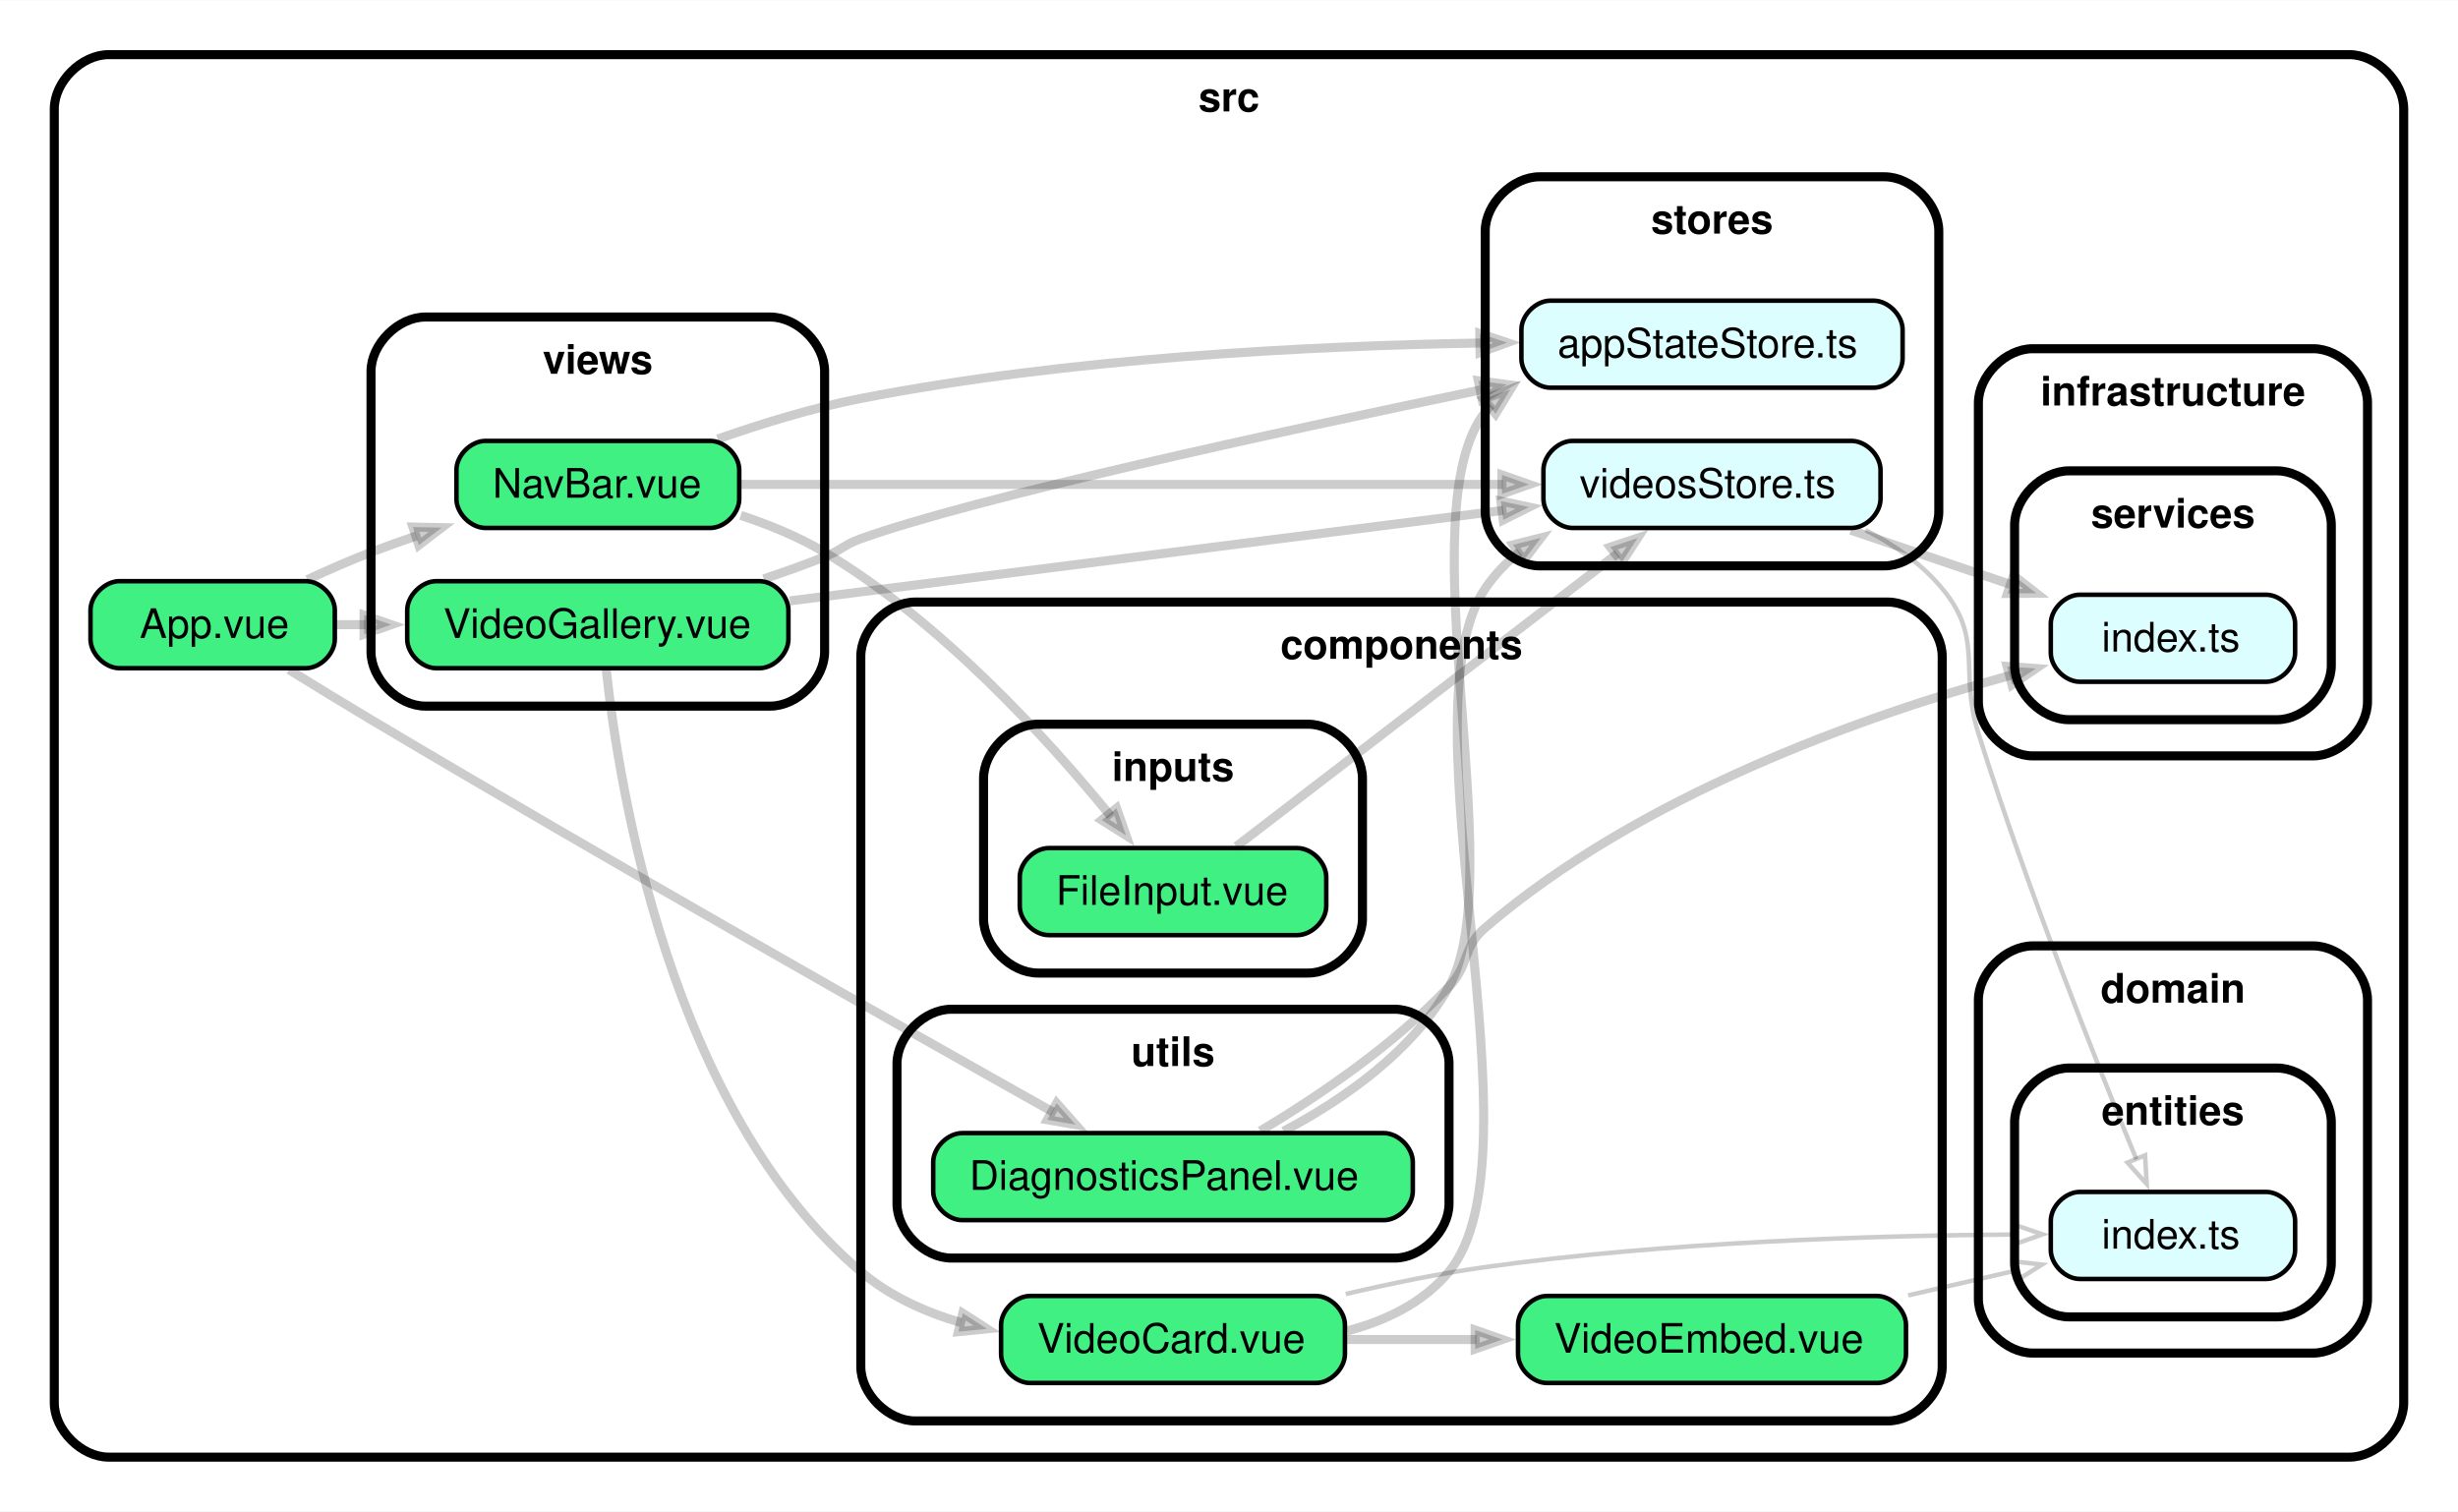
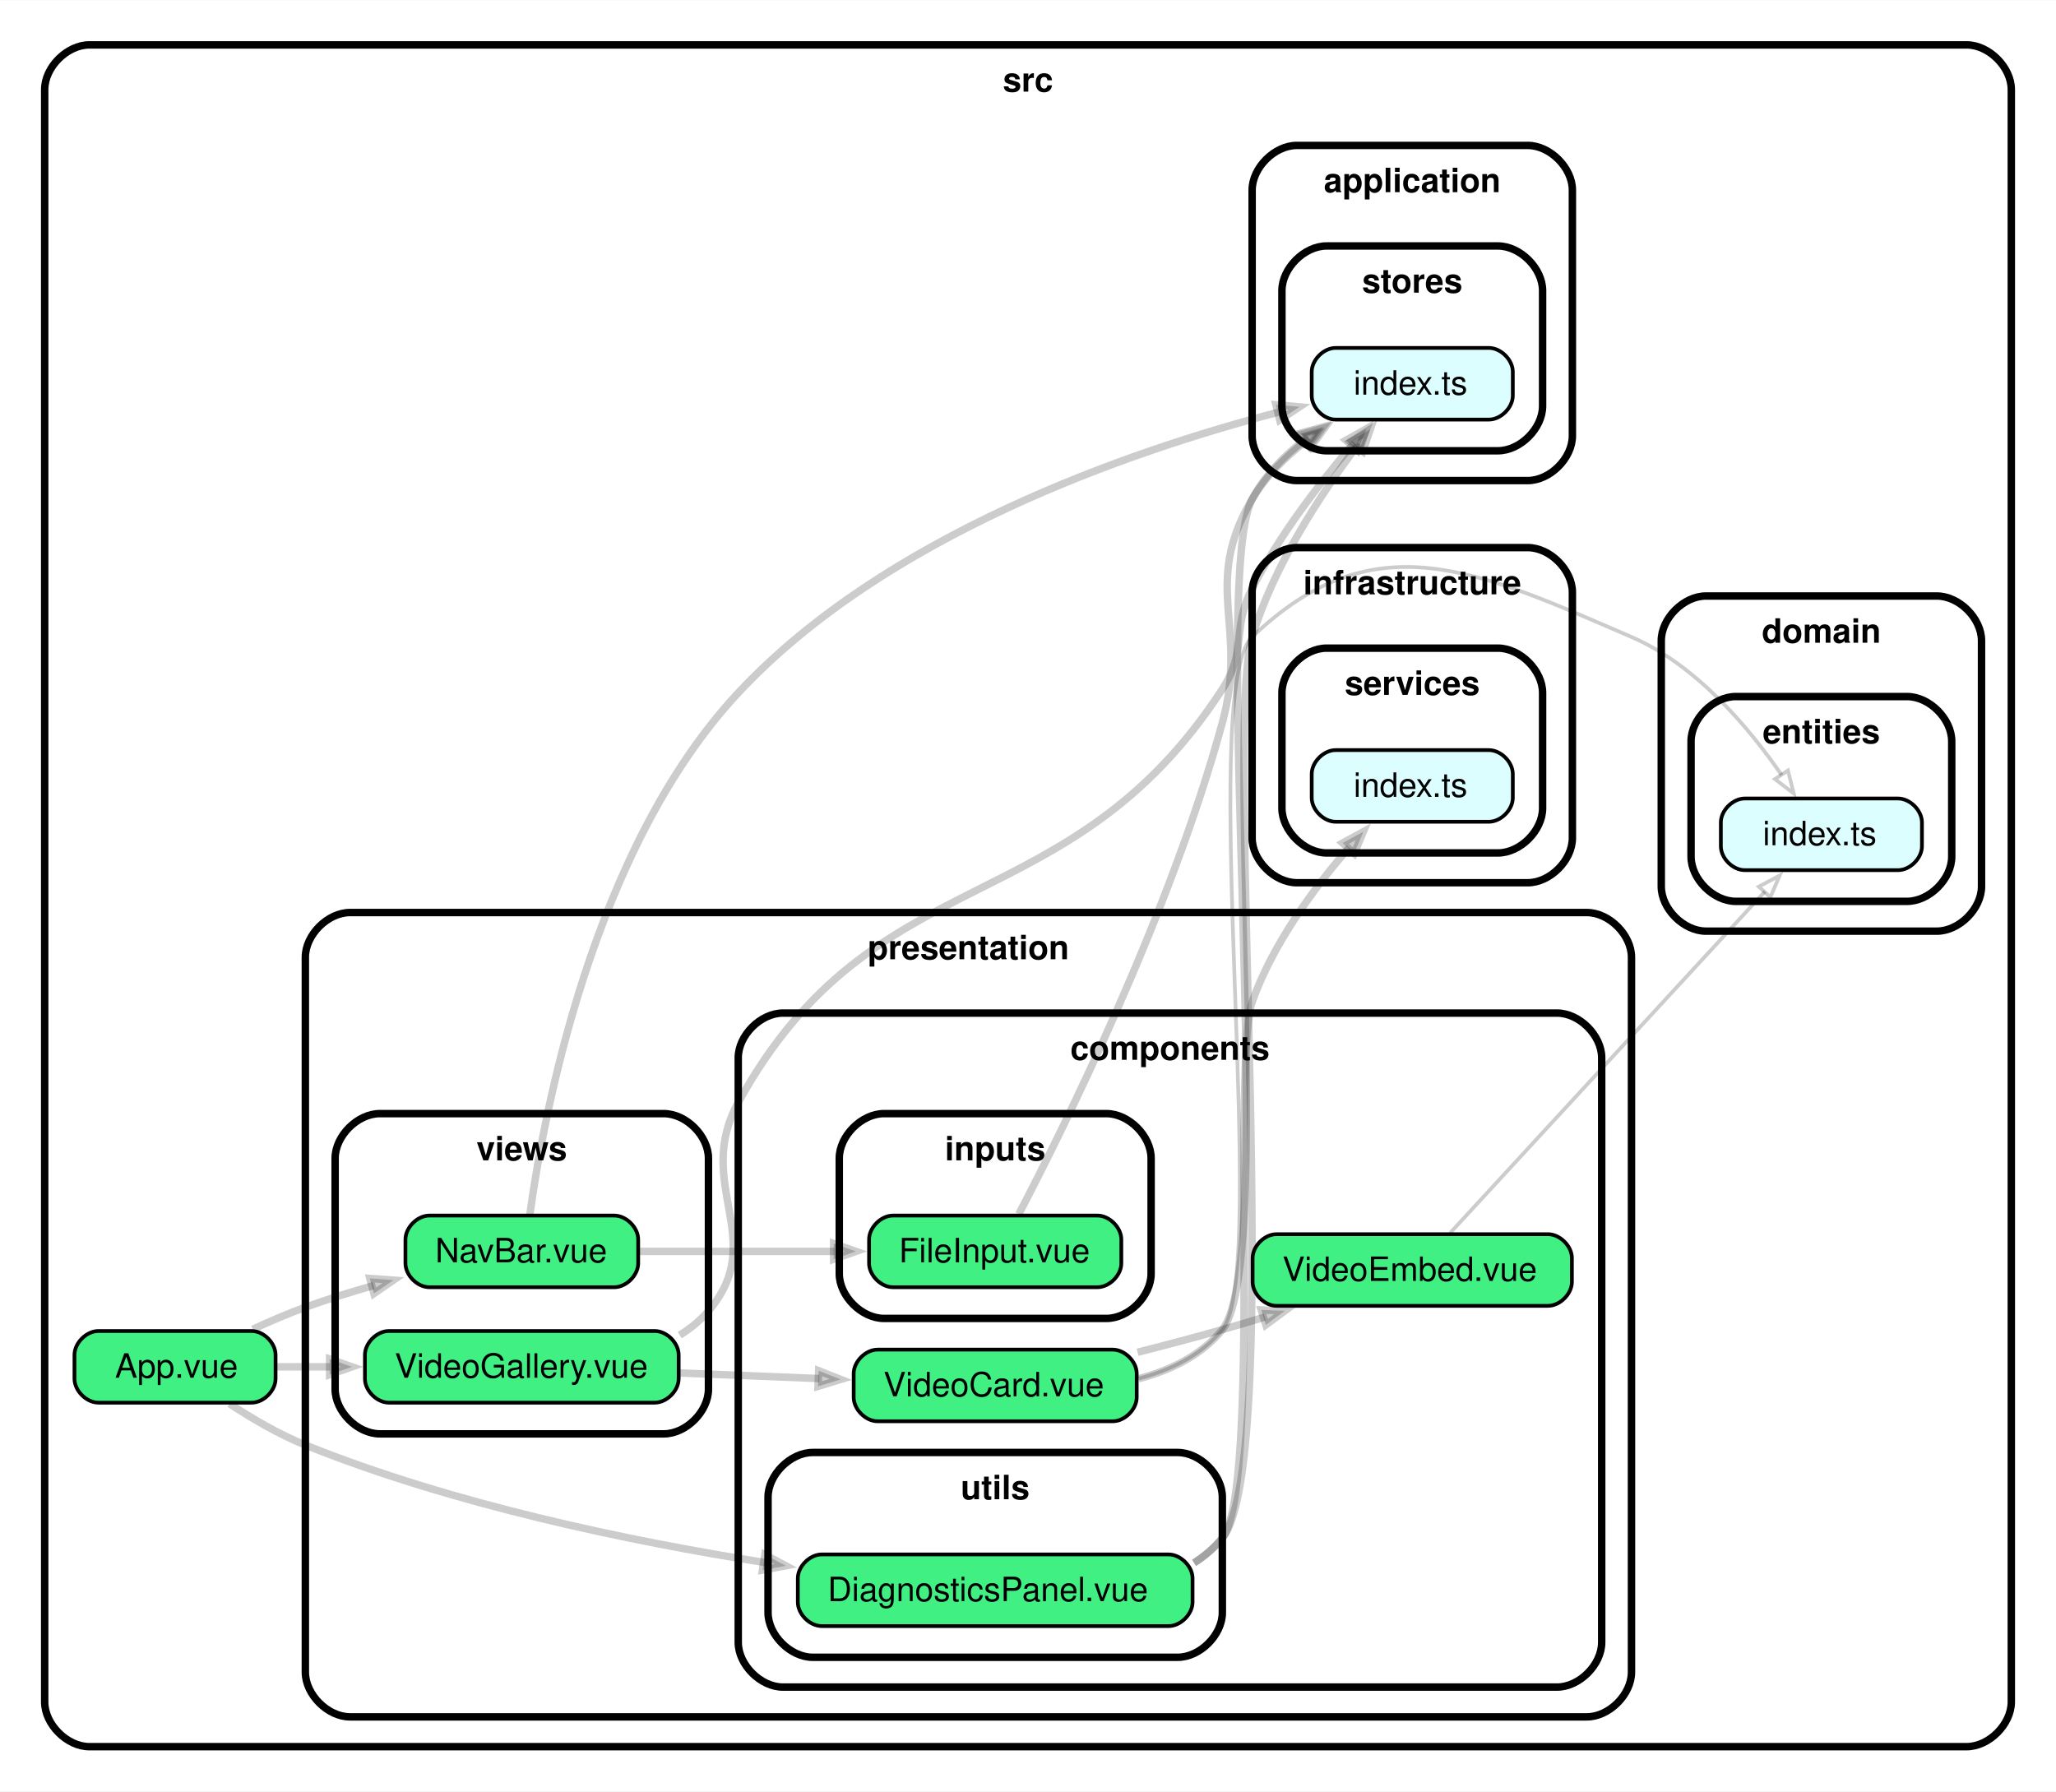
- <svg xmlns="http://www.w3.org/2000/svg" xmlns:xlink="http://www.w3.org/1999/xlink" width="543pt" height="334pt" viewBox="0.00 0.00 543.25 334.00">
-   <g id="graph0" class="graph" transform="scale(1 1) rotate(0) translate(4 330)">
-     <polygon fill="white" stroke="none" points="-4,4 -4,-330 539.25,-330 539.25,4 -4,4" />
+ <svg xmlns="http://www.w3.org/2000/svg" xmlns:xlink="http://www.w3.org/1999/xlink" width="552pt" height="481pt" viewBox="0.00 0.00 552.12 481.00">
+   <g id="graph0" class="graph" transform="scale(1 1) rotate(0) translate(4 477)">
+     <polygon fill="white" stroke="none" points="-4,4 -4,-477 548.12,-477 548.12,4 -4,4" />
    <g id="clust1" class="cluster">
-       <path fill="#ffffff" stroke="black" stroke-width="2" d="M20,-8C20,-8 515.25,-8 515.25,-8 521.25,-8 527.25,-14 527.25,-20 527.25,-20 527.25,-306 527.25,-306 527.25,-312 521.25,-318 515.25,-318 515.25,-318 20,-318 20,-318 14,-318 8,-312 8,-306 8,-306 8,-20 8,-20 8,-14 14,-8 20,-8" />
-       <text text-anchor="middle" x="267.62" y="-305.45" font-family="Helvetica,sans-Serif" font-weight="bold" font-size="9.00">src</text>
+       <path fill="#ffffff" stroke="black" stroke-width="2" d="M20,-8C20,-8 524.12,-8 524.12,-8 530.12,-8 536.12,-14 536.12,-20 536.12,-20 536.12,-453 536.12,-453 536.12,-459 530.12,-465 524.12,-465 524.12,-465 20,-465 20,-465 14,-465 8,-459 8,-453 8,-453 8,-20 8,-20 8,-14 14,-8 20,-8" />
+       <text text-anchor="middle" x="272.06" y="-452.45" font-family="Helvetica,sans-Serif" font-weight="bold" font-size="9.00">src</text>
+     </g>
+     <g id="clust6" class="cluster">
+       <path fill="#ffffff" stroke="black" stroke-width="2" d="M344.25,-240C344.25,-240 406.25,-240 406.25,-240 412.25,-240 418.25,-246 418.25,-252 418.25,-252 418.25,-318 418.25,-318 418.25,-324 412.25,-330 406.25,-330 406.25,-330 344.25,-330 344.25,-330 338.25,-330 332.25,-324 332.25,-318 332.25,-318 332.25,-252 332.25,-252 332.25,-246 338.25,-240 344.25,-240" />
+       <text text-anchor="middle" x="375.25" y="-317.45" font-family="Helvetica,sans-Serif" font-weight="bold" font-size="9.00">infrastructure</text>
+     </g>
+     <g id="clust7" class="cluster">
+       <path fill="#ffffff" stroke="black" stroke-width="2" d="M352.25,-248C352.25,-248 398.25,-248 398.25,-248 404.25,-248 410.25,-254 410.25,-260 410.25,-260 410.25,-291 410.25,-291 410.25,-297 404.25,-303 398.25,-303 398.25,-303 352.25,-303 352.25,-303 346.25,-303 340.25,-297 340.25,-291 340.25,-291 340.25,-260 340.25,-260 340.25,-254 346.25,-248 352.25,-248" />
+       <text text-anchor="middle" x="375.25" y="-290.45" font-family="Helvetica,sans-Serif" font-weight="bold" font-size="9.00">services</text>
    </g>
    <g id="clust2" class="cluster">
-       <path fill="#ffffff" stroke="black" stroke-width="2" d="M198.25,-16C198.25,-16 413.25,-16 413.25,-16 419.25,-16 425.25,-22 425.25,-28 425.25,-28 425.25,-185 425.25,-185 425.25,-191 419.25,-197 413.25,-197 413.25,-197 198.25,-197 198.25,-197 192.25,-197 186.25,-191 186.25,-185 186.25,-185 186.25,-28 186.25,-28 186.25,-22 192.25,-16 198.25,-16" />
-       <text text-anchor="middle" x="305.75" y="-184.45" font-family="Helvetica,sans-Serif" font-weight="bold" font-size="9.00">components</text>
+       <path fill="#ffffff" stroke="black" stroke-width="2" d="M344.25,-348C344.25,-348 406.25,-348 406.25,-348 412.25,-348 418.25,-354 418.25,-360 418.25,-360 418.25,-426 418.25,-426 418.25,-432 412.25,-438 406.25,-438 406.25,-438 344.25,-438 344.25,-438 338.25,-438 332.25,-432 332.25,-426 332.25,-426 332.25,-360 332.25,-360 332.25,-354 338.25,-348 344.25,-348" />
+       <text text-anchor="middle" x="375.25" y="-425.45" font-family="Helvetica,sans-Serif" font-weight="bold" font-size="9.00">application</text>
+     </g>
+     <g id="clust3" class="cluster">
+       <path fill="#ffffff" stroke="black" stroke-width="2" d="M352.25,-356C352.25,-356 398.25,-356 398.25,-356 404.25,-356 410.25,-362 410.25,-368 410.25,-368 410.25,-399 410.25,-399 410.25,-405 404.25,-411 398.25,-411 398.25,-411 352.25,-411 352.25,-411 346.25,-411 340.25,-405 340.25,-399 340.25,-399 340.25,-368 340.25,-368 340.25,-362 346.25,-356 352.25,-356" />
+       <text text-anchor="middle" x="375.25" y="-398.45" font-family="Helvetica,sans-Serif" font-weight="bold" font-size="9.00">stores</text>
    </g>
    <g id="clust4" class="cluster">
-       <path fill="#ffffff" stroke="black" stroke-width="2" d="M206.25,-52C206.25,-52 304.25,-52 304.25,-52 310.25,-52 316.25,-58 316.25,-64 316.25,-64 316.25,-95 316.25,-95 316.25,-101 310.25,-107 304.25,-107 304.25,-107 206.25,-107 206.25,-107 200.25,-107 194.25,-101 194.25,-95 194.25,-95 194.25,-64 194.25,-64 194.25,-58 200.25,-52 206.25,-52" />
-       <text text-anchor="middle" x="255.25" y="-94.45" font-family="Helvetica,sans-Serif" font-weight="bold" font-size="9.00">utils</text>
-     </g>
-     <g id="clust3" class="cluster">
-       <path fill="#ffffff" stroke="black" stroke-width="2" d="M225.38,-115C225.38,-115 285.12,-115 285.12,-115 291.12,-115 297.12,-121 297.12,-127 297.12,-127 297.12,-158 297.12,-158 297.12,-164 291.12,-170 285.12,-170 285.12,-170 225.38,-170 225.38,-170 219.38,-170 213.38,-164 213.38,-158 213.38,-158 213.38,-127 213.38,-127 213.38,-121 219.38,-115 225.38,-115" />
-       <text text-anchor="middle" x="255.25" y="-157.45" font-family="Helvetica,sans-Serif" font-weight="bold" font-size="9.00">inputs</text>
+       <path fill="#ffffff" stroke="black" stroke-width="2" d="M454.12,-227C454.12,-227 516.12,-227 516.12,-227 522.12,-227 528.12,-233 528.12,-239 528.12,-239 528.12,-305 528.12,-305 528.12,-311 522.12,-317 516.12,-317 516.12,-317 454.12,-317 454.12,-317 448.12,-317 442.12,-311 442.12,-305 442.12,-305 442.12,-239 442.12,-239 442.12,-233 448.12,-227 454.12,-227" />
+       <text text-anchor="middle" x="485.12" y="-304.45" font-family="Helvetica,sans-Serif" font-weight="bold" font-size="9.00">domain</text>
    </g>
    <g id="clust5" class="cluster">
-       <path fill="#ffffff" stroke="black" stroke-width="2" d="M445.25,-31C445.25,-31 507.25,-31 507.25,-31 513.25,-31 519.25,-37 519.25,-43 519.25,-43 519.25,-109 519.25,-109 519.25,-115 513.25,-121 507.25,-121 507.25,-121 445.25,-121 445.25,-121 439.25,-121 433.25,-115 433.25,-109 433.25,-109 433.25,-43 433.25,-43 433.25,-37 439.25,-31 445.25,-31" />
-       <text text-anchor="middle" x="476.25" y="-108.45" font-family="Helvetica,sans-Serif" font-weight="bold" font-size="9.00">domain</text>
+       <path fill="#ffffff" stroke="black" stroke-width="2" d="M462.12,-235C462.12,-235 508.12,-235 508.12,-235 514.12,-235 520.12,-241 520.12,-247 520.12,-247 520.12,-278 520.12,-278 520.12,-284 514.12,-290 508.12,-290 508.12,-290 462.12,-290 462.12,-290 456.12,-290 450.12,-284 450.12,-278 450.12,-278 450.12,-247 450.12,-247 450.12,-241 456.12,-235 462.12,-235" />
+       <text text-anchor="middle" x="485.12" y="-277.45" font-family="Helvetica,sans-Serif" font-weight="bold" font-size="9.00">entities</text>
    </g>
-     <g id="clust6" class="cluster">
-       <path fill="#ffffff" stroke="black" stroke-width="2" d="M453.25,-39C453.25,-39 499.25,-39 499.25,-39 505.25,-39 511.25,-45 511.25,-51 511.25,-51 511.25,-82 511.25,-82 511.25,-88 505.25,-94 499.25,-94 499.25,-94 453.25,-94 453.25,-94 447.25,-94 441.25,-88 441.25,-82 441.25,-82 441.25,-51 441.25,-51 441.25,-45 447.25,-39 453.25,-39" />
-       <text text-anchor="middle" x="476.25" y="-81.45" font-family="Helvetica,sans-Serif" font-weight="bold" font-size="9.00">entities</text>
+     <g id="clust8" class="cluster">
+       <path fill="#ffffff" stroke="black" stroke-width="2" d="M90,-16C90,-16 422.12,-16 422.12,-16 428.12,-16 434.12,-22 434.12,-28 434.12,-28 434.12,-220 434.12,-220 434.12,-226 428.12,-232 422.12,-232 422.12,-232 90,-232 90,-232 84,-232 78,-226 78,-220 78,-220 78,-28 78,-28 78,-22 84,-16 90,-16" />
+       <text text-anchor="middle" x="256.06" y="-219.45" font-family="Helvetica,sans-Serif" font-weight="bold" font-size="9.00">presentation</text>
    </g>
    <g id="clust9" class="cluster">
-       <path fill="#ffffff" stroke="black" stroke-width="2" d="M336.25,-205C336.25,-205 412.5,-205 412.5,-205 418.5,-205 424.5,-211 424.5,-217 424.5,-217 424.5,-279 424.5,-279 424.5,-285 418.5,-291 412.5,-291 412.5,-291 336.25,-291 336.25,-291 330.25,-291 324.25,-285 324.25,-279 324.25,-279 324.25,-217 324.25,-217 324.25,-211 330.25,-205 336.25,-205" />
-       <text text-anchor="middle" x="374.38" y="-278.45" font-family="Helvetica,sans-Serif" font-weight="bold" font-size="9.00">stores</text>
+       <path fill="#ffffff" stroke="black" stroke-width="2" d="M206.25,-24C206.25,-24 414.12,-24 414.12,-24 420.12,-24 426.12,-30 426.12,-36 426.12,-36 426.12,-193 426.12,-193 426.12,-199 420.12,-205 414.12,-205 414.12,-205 206.25,-205 206.25,-205 200.25,-205 194.25,-199 194.25,-193 194.25,-193 194.25,-36 194.25,-36 194.25,-30 200.25,-24 206.25,-24" />
+       <text text-anchor="middle" x="310.19" y="-192.45" font-family="Helvetica,sans-Serif" font-weight="bold" font-size="9.00">components</text>
    </g>
-     <g id="clust7" class="cluster">
-       <path fill="#ffffff" stroke="black" stroke-width="2" d="M445.25,-163C445.25,-163 507.25,-163 507.25,-163 513.25,-163 519.25,-169 519.25,-175 519.25,-175 519.25,-241 519.25,-241 519.25,-247 513.25,-253 507.25,-253 507.25,-253 445.25,-253 445.25,-253 439.25,-253 433.25,-247 433.25,-241 433.25,-241 433.25,-175 433.25,-175 433.25,-169 439.25,-163 445.25,-163" />
-       <text text-anchor="middle" x="476.25" y="-240.45" font-family="Helvetica,sans-Serif" font-weight="bold" font-size="9.00">infrastructure</text>
-     </g>
-     <g id="clust8" class="cluster">
-       <path fill="#ffffff" stroke="black" stroke-width="2" d="M453.25,-171C453.25,-171 499.25,-171 499.25,-171 505.25,-171 511.25,-177 511.25,-183 511.25,-183 511.25,-214 511.25,-214 511.25,-220 505.25,-226 499.25,-226 499.25,-226 453.25,-226 453.25,-226 447.25,-226 441.25,-220 441.25,-214 441.25,-214 441.25,-183 441.25,-183 441.25,-177 447.25,-171 453.25,-171" />
-       <text text-anchor="middle" x="476.25" y="-213.45" font-family="Helvetica,sans-Serif" font-weight="bold" font-size="9.00">services</text>
+     <g id="clust11" class="cluster">
+       <path fill="#ffffff" stroke="black" stroke-width="2" d="M214.25,-32C214.25,-32 312.25,-32 312.25,-32 318.25,-32 324.25,-38 324.25,-44 324.25,-44 324.25,-75 324.25,-75 324.25,-81 318.25,-87 312.25,-87 312.25,-87 214.25,-87 214.25,-87 208.25,-87 202.25,-81 202.25,-75 202.25,-75 202.25,-44 202.25,-44 202.25,-38 208.25,-32 214.25,-32" />
+       <text text-anchor="middle" x="263.25" y="-74.45" font-family="Helvetica,sans-Serif" font-weight="bold" font-size="9.00">utils</text>
    </g>
    <g id="clust10" class="cluster">
-       <path fill="#ffffff" stroke="black" stroke-width="2" d="M90,-174C90,-174 166.25,-174 166.25,-174 172.25,-174 178.25,-180 178.25,-186 178.25,-186 178.25,-248 178.25,-248 178.25,-254 172.25,-260 166.25,-260 166.25,-260 90,-260 90,-260 84,-260 78,-254 78,-248 78,-248 78,-186 78,-186 78,-180 84,-174 90,-174" />
-       <text text-anchor="middle" x="128.12" y="-247.45" font-family="Helvetica,sans-Serif" font-weight="bold" font-size="9.00">views</text>
+       <path fill="#ffffff" stroke="black" stroke-width="2" d="M233.38,-123C233.38,-123 293.12,-123 293.12,-123 299.12,-123 305.12,-129 305.12,-135 305.12,-135 305.12,-166 305.12,-166 305.12,-172 299.12,-178 293.12,-178 293.12,-178 233.38,-178 233.38,-178 227.38,-178 221.38,-172 221.38,-166 221.38,-166 221.38,-135 221.38,-135 221.38,-129 227.38,-123 233.38,-123" />
+       <text text-anchor="middle" x="263.25" y="-165.45" font-family="Helvetica,sans-Serif" font-weight="bold" font-size="9.00">inputs</text>
+     </g>
+     <g id="clust12" class="cluster">
+       <path fill="#ffffff" stroke="black" stroke-width="2" d="M98,-92C98,-92 174.25,-92 174.25,-92 180.25,-92 186.25,-98 186.25,-104 186.25,-104 186.25,-166 186.25,-166 186.25,-172 180.25,-178 174.25,-178 174.25,-178 98,-178 98,-178 92,-178 86,-172 86,-166 86,-166 86,-104 86,-104 86,-98 92,-92 98,-92" />
+       <text text-anchor="middle" x="136.12" y="-165.45" font-family="Helvetica,sans-Serif" font-weight="bold" font-size="9.00">views</text>
    </g>
    <g id="node1" class="node">
      <g id="a_node1">
        <a xlink:href="src/App.vue" xlink:title="App.vue">
-           <path fill="#41f083" stroke="black" d="M63.58,-201.62C63.58,-201.62 22.42,-201.62 22.42,-201.62 19.21,-201.62 16,-198.42 16,-195.21 16,-195.21 16,-188.79 16,-188.79 16,-185.58 19.21,-182.38 22.42,-182.38 22.42,-182.38 63.58,-182.38 63.58,-182.38 66.79,-182.38 70,-185.58 70,-188.79 70,-188.79 70,-195.21 70,-195.21 70,-198.42 66.79,-201.62 63.58,-201.62" />
-           <text text-anchor="start" x="26.88" y="-189.07" font-family="Helvetica,sans-Serif" font-size="9.00">App.vue</text>
+           <path fill="#41f083" stroke="black" d="M63.58,-119.62C63.58,-119.62 22.42,-119.62 22.42,-119.62 19.21,-119.62 16,-116.42 16,-113.21 16,-113.21 16,-106.79 16,-106.79 16,-103.58 19.21,-100.38 22.42,-100.38 22.42,-100.38 63.58,-100.38 63.58,-100.38 66.79,-100.38 70,-103.58 70,-106.79 70,-106.79 70,-113.21 70,-113.21 70,-116.42 66.79,-119.62 63.58,-119.62" />
+           <text text-anchor="start" x="26.88" y="-107.08" font-family="Helvetica,sans-Serif" font-size="9.00">App.vue</text>
        </a>
      </g>
    </g>
    <g id="node2" class="node">
      <g id="a_node2">
-         <a xlink:href="src/components/utils/DiagnosticsPanel.vue" xlink:title="DiagnosticsPanel.vue">
-           <path fill="#41f083" stroke="black" d="M301.83,-79.62C301.83,-79.62 208.67,-79.62 208.67,-79.62 205.46,-79.62 202.25,-76.42 202.25,-73.21 202.25,-73.21 202.25,-66.79 202.25,-66.79 202.25,-63.58 205.46,-60.38 208.67,-60.38 208.67,-60.38 301.83,-60.38 301.83,-60.38 305.04,-60.38 308.25,-63.58 308.25,-66.79 308.25,-66.79 308.25,-73.21 308.25,-73.21 308.25,-76.42 305.04,-79.62 301.83,-79.62" />
-           <text text-anchor="start" x="210.25" y="-67.08" font-family="Helvetica,sans-Serif" font-size="9.00">DiagnosticsPanel.vue</text>
+         <a xlink:href="src/presentation/components/utils/DiagnosticsPanel.vue" xlink:title="DiagnosticsPanel.vue">
+           <path fill="#41f083" stroke="black" d="M309.83,-59.62C309.83,-59.62 216.67,-59.62 216.67,-59.62 213.46,-59.62 210.25,-56.42 210.25,-53.21 210.25,-53.21 210.25,-46.79 210.25,-46.79 210.25,-43.58 213.46,-40.38 216.67,-40.38 216.67,-40.38 309.83,-40.38 309.83,-40.38 313.04,-40.38 316.25,-43.58 316.25,-46.79 316.25,-46.79 316.25,-53.21 316.25,-53.21 316.25,-56.42 313.04,-59.62 309.83,-59.62" />
+           <text text-anchor="start" x="218.25" y="-47.08" font-family="Helvetica,sans-Serif" font-size="9.00">DiagnosticsPanel.vue</text>
        </a>
      </g>
    </g>
    <g id="edge1" class="edge">
-       <path fill="none" stroke="#000000" stroke-width="2" stroke-opacity="0.2" d="M59.85,-182.06C65.55,-178.53 72.04,-174.55 78,-171 131.17,-139.36 194.24,-103.65 228.67,-84.31" />
-       <polygon fill="#000000" fill-opacity="0.2" stroke="#000000" stroke-width="2" stroke-opacity="0.2" points="229.53,-86.23 233.74,-81.47 227.48,-82.57 229.53,-86.23" />
+       <path fill="none" stroke="#000000" stroke-width="2" stroke-opacity="0.2" d="M57.65,-100.08C63.65,-96.13 70.92,-91.85 78,-89 117.6,-73.07 164.72,-63.24 201.39,-57.44" />
+       <polygon fill="#000000" fill-opacity="0.2" stroke="#000000" stroke-width="2" stroke-opacity="0.2" points="201.4,-59.56 207.01,-56.58 200.76,-55.41 201.4,-59.56" />
    </g>
    <g id="node3" class="node">
      <g id="a_node3">
-         <a xlink:href="src/views/NavBar.vue" xlink:title="NavBar.vue">
-           <path fill="#41f083" stroke="black" d="M152.96,-232.62C152.96,-232.62 103.29,-232.62 103.29,-232.62 100.08,-232.62 96.88,-229.42 96.88,-226.21 96.88,-226.21 96.88,-219.79 96.88,-219.79 96.88,-216.58 100.08,-213.38 103.29,-213.38 103.29,-213.38 152.96,-213.38 152.96,-213.38 156.17,-213.38 159.38,-216.58 159.38,-219.79 159.38,-219.79 159.38,-226.21 159.38,-226.21 159.38,-229.42 156.17,-232.62 152.96,-232.62" />
-           <text text-anchor="start" x="104.88" y="-220.07" font-family="Helvetica,sans-Serif" font-size="9.00">NavBar.vue</text>
+         <a xlink:href="src/presentation/views/NavBar.vue" xlink:title="NavBar.vue">
+           <path fill="#41f083" stroke="black" d="M160.96,-150.62C160.96,-150.62 111.29,-150.62 111.29,-150.62 108.08,-150.62 104.88,-147.42 104.88,-144.21 104.88,-144.21 104.88,-137.79 104.88,-137.79 104.88,-134.58 108.08,-131.38 111.29,-131.38 111.29,-131.38 160.96,-131.38 160.96,-131.38 164.17,-131.38 167.38,-134.58 167.38,-137.79 167.38,-137.79 167.38,-144.21 167.38,-144.21 167.38,-147.42 164.17,-150.62 160.96,-150.62" />
+           <text text-anchor="start" x="112.88" y="-138.07" font-family="Helvetica,sans-Serif" font-size="9.00">NavBar.vue</text>
        </a>
      </g>
    </g>
    <g id="edge2" class="edge">
-       <path fill="none" stroke="#000000" stroke-width="2" stroke-opacity="0.2" d="M63.93,-201.96C68.5,-204.08 73.37,-206.22 78,-208 81.23,-209.25 84.61,-210.46 88.02,-211.62" />
-       <polygon fill="#000000" fill-opacity="0.2" stroke="#000000" stroke-width="2" stroke-opacity="0.2" points="87.26,-213.58 93.62,-213.45 88.57,-209.59 87.26,-213.58" />
+       <path fill="none" stroke="#000000" stroke-width="2" stroke-opacity="0.2" d="M63.88,-120.1C68.45,-122.21 73.34,-124.31 78,-126 83.83,-128.12 90.1,-130.07 96.27,-131.82" />
+       <polygon fill="#000000" fill-opacity="0.2" stroke="#000000" stroke-width="2" stroke-opacity="0.2" points="95.31,-133.74 101.65,-133.28 96.41,-129.68 95.31,-133.74" />
    </g>
    <g id="node4" class="node">
      <g id="a_node4">
-         <a xlink:href="src/views/VideoGallery.vue" xlink:title="VideoGallery.vue">
-           <path fill="#41f083" stroke="black" d="M163.83,-201.62C163.83,-201.62 92.42,-201.62 92.42,-201.62 89.21,-201.62 86,-198.42 86,-195.21 86,-195.21 86,-188.79 86,-188.79 86,-185.58 89.21,-182.38 92.42,-182.38 92.42,-182.38 163.83,-182.38 163.83,-182.38 167.04,-182.38 170.25,-185.58 170.25,-188.79 170.25,-188.79 170.25,-195.21 170.25,-195.21 170.25,-198.42 167.04,-201.62 163.83,-201.62" />
-           <text text-anchor="start" x="94" y="-189.07" font-family="Helvetica,sans-Serif" font-size="9.00">VideoGallery.vue</text>
+         <a xlink:href="src/presentation/views/VideoGallery.vue" xlink:title="VideoGallery.vue">
+           <path fill="#41f083" stroke="black" d="M171.83,-119.62C171.83,-119.62 100.42,-119.62 100.42,-119.62 97.21,-119.62 94,-116.42 94,-113.21 94,-113.21 94,-106.79 94,-106.79 94,-103.58 97.21,-100.38 100.42,-100.38 100.42,-100.38 171.83,-100.38 171.83,-100.38 175.04,-100.38 178.25,-103.58 178.25,-106.79 178.25,-106.79 178.25,-113.21 178.25,-113.21 178.25,-116.42 175.04,-119.62 171.83,-119.62" />
+           <text text-anchor="start" x="102" y="-107.08" font-family="Helvetica,sans-Serif" font-size="9.00">VideoGallery.vue</text>
        </a>
      </g>
    </g>
    <g id="edge3" class="edge">
-       <path fill="none" stroke="#000000" stroke-width="2" stroke-opacity="0.2" d="M70.3,-192C72.42,-192 74.61,-192 76.83,-192" />
-       <polygon fill="#000000" fill-opacity="0.2" stroke="#000000" stroke-width="2" stroke-opacity="0.2" points="76.47,-194.1 82.47,-192 76.47,-189.9 76.47,-194.1" />
+       <path fill="none" stroke="#000000" stroke-width="2" stroke-opacity="0.2" d="M70.36,-110C74.89,-110 79.73,-110 84.66,-110" />
+       <polygon fill="#000000" fill-opacity="0.2" stroke="#000000" stroke-width="2" stroke-opacity="0.2" points="84.52,-112.1 90.52,-110 84.52,-107.9 84.52,-112.1" />
    </g>
-     <g id="node10" class="node">
-       <g id="a_node10">
-         <a xlink:href="src/stores/appStateStore.ts" xlink:title="appStateStore.ts">
-           <path fill="#ddfeff" stroke="black" d="M410.08,-263.62C410.08,-263.62 338.67,-263.62 338.67,-263.62 335.46,-263.62 332.25,-260.42 332.25,-257.21 332.25,-257.21 332.25,-250.79 332.25,-250.79 332.25,-247.58 335.46,-244.38 338.67,-244.38 338.67,-244.38 410.08,-244.38 410.08,-244.38 413.29,-244.38 416.5,-247.58 416.5,-250.79 416.5,-250.79 416.5,-257.21 416.5,-257.21 416.5,-260.42 413.29,-263.62 410.08,-263.62" />
-           <text text-anchor="start" x="340.25" y="-251.07" font-family="Helvetica,sans-Serif" font-size="9.00">appStateStore.ts</text>
+     <g id="node5" class="node">
+       <g id="a_node5">
+         <a xlink:href="src/application/stores/index.ts" xlink:title="index.ts">
+           <path fill="#ddfeff" stroke="black" d="M395.83,-383.62C395.83,-383.62 354.67,-383.62 354.67,-383.62 351.46,-383.62 348.25,-380.42 348.25,-377.21 348.25,-377.21 348.25,-370.79 348.25,-370.79 348.25,-367.58 351.46,-364.38 354.67,-364.38 354.67,-364.38 395.83,-364.38 395.83,-364.38 399.04,-364.38 402.25,-367.58 402.25,-370.79 402.25,-370.79 402.25,-377.21 402.25,-377.21 402.25,-380.42 399.04,-383.62 395.83,-383.62" />
+           <text text-anchor="start" x="359.5" y="-371.07" font-family="Helvetica,sans-Serif" font-size="9.00">index.ts</text>
        </a>
      </g>
    </g>
    <g id="edge9" class="edge">
-       <path fill="none" stroke="#000000" stroke-width="2" stroke-opacity="0.2" d="M279.67,-80.03C292.81,-86.98 308.16,-97.59 316.25,-112 330.09,-136.66 306.72,-216.81 324.25,-239 324.66,-239.52 325.1,-240.03 325.55,-240.52" />
-       <polygon fill="#000000" fill-opacity="0.2" stroke="#000000" stroke-width="2" stroke-opacity="0.2" points="323.88,-241.87 329.85,-244.04 326.54,-238.62 323.88,-241.87" />
+       <path fill="none" stroke="#000000" stroke-width="2" stroke-opacity="0.2" d="M316.68,-57.32C319.51,-59.15 322.08,-61.35 324.25,-64 341.32,-84.8 324.48,-280.24 332.25,-306 338.02,-325.1 350.55,-344.2 360.44,-357.27" />
+       <polygon fill="#000000" fill-opacity="0.2" stroke="#000000" stroke-width="2" stroke-opacity="0.2" points="358.66,-358.41 364.01,-361.84 361.97,-355.82 358.66,-358.41" />
    </g>
-     <g id="node11" class="node">
-       <g id="a_node11">
+     <g id="node7" class="node">
+       <g id="a_node7">
        <a xlink:href="src/infrastructure/services/index.ts" xlink:title="index.ts">
-           <path fill="#ddfeff" stroke="black" d="M496.83,-198.62C496.83,-198.62 455.67,-198.62 455.67,-198.62 452.46,-198.62 449.25,-195.42 449.25,-192.21 449.25,-192.21 449.25,-185.79 449.25,-185.79 449.25,-182.58 452.46,-179.38 455.67,-179.38 455.67,-179.38 496.83,-179.38 496.83,-179.38 500.04,-179.38 503.25,-182.58 503.25,-185.79 503.25,-185.79 503.25,-192.21 503.25,-192.21 503.25,-195.42 500.04,-198.62 496.83,-198.62" />
-           <text text-anchor="start" x="460.5" y="-186.07" font-family="Helvetica,sans-Serif" font-size="9.00">index.ts</text>
+           <path fill="#ddfeff" stroke="black" d="M395.83,-275.62C395.83,-275.62 354.67,-275.62 354.67,-275.62 351.46,-275.62 348.25,-272.42 348.25,-269.21 348.25,-269.21 348.25,-262.79 348.25,-262.79 348.25,-259.58 351.46,-256.38 354.67,-256.38 354.67,-256.38 395.83,-256.38 395.83,-256.38 399.04,-256.38 402.25,-259.58 402.25,-262.79 402.25,-262.79 402.25,-269.21 402.25,-269.21 402.25,-272.42 399.04,-275.62 395.83,-275.62" />
+           <text text-anchor="start" x="359.5" y="-263.07" font-family="Helvetica,sans-Serif" font-size="9.00">index.ts</text>
        </a>
      </g>
    </g>
    <g id="edge10" class="edge">
-       <path fill="none" stroke="#000000" stroke-width="2" stroke-opacity="0.2" d="M274.52,-80.08C287.24,-87.7 304.04,-99.05 316.25,-112 320.9,-116.94 319.11,-120.58 324.25,-125 358.24,-154.22 407.53,-171.7 440.45,-180.84" />
-       <polygon fill="#000000" fill-opacity="0.2" stroke="#000000" stroke-width="2" stroke-opacity="0.2" points="439.6,-182.78 445.94,-182.31 440.68,-178.73 439.6,-182.78" />
+       <path fill="none" stroke="#000000" stroke-width="2" stroke-opacity="0.2" d="M316.62,-57.38C319.46,-59.19 322.05,-61.38 324.25,-64 334.56,-76.27 326.89,-192.9 332.25,-208 337.78,-223.57 348.88,-238.6 358.29,-249.46" />
+       <polygon fill="#000000" fill-opacity="0.2" stroke="#000000" stroke-width="2" stroke-opacity="0.2" points="356.54,-250.66 362.12,-253.71 359.66,-247.85 356.54,-250.66" />
    </g>
-     <g id="node7" class="node">
-       <g id="a_node7">
-         <a xlink:href="src/stores/videosStore.ts" xlink:title="videosStore.ts">
-           <path fill="#ddfeff" stroke="black" d="M405.21,-232.62C405.21,-232.62 343.54,-232.62 343.54,-232.62 340.33,-232.62 337.12,-229.42 337.12,-226.21 337.12,-226.21 337.12,-219.79 337.12,-219.79 337.12,-216.58 340.33,-213.38 343.54,-213.38 343.54,-213.38 405.21,-213.38 405.21,-213.38 408.42,-213.38 411.62,-216.58 411.62,-219.79 411.62,-219.79 411.62,-226.21 411.62,-226.21 411.62,-229.42 408.42,-232.62 405.21,-232.62" />
-           <text text-anchor="start" x="345.12" y="-220.07" font-family="Helvetica,sans-Serif" font-size="9.00">videosStore.ts</text>
+     <g id="edge11" class="edge">
+       <path fill="none" stroke="#000000" stroke-width="2" stroke-opacity="0.2" d="M138.27,-150.75C141.83,-176.79 154.88,-248.85 194.25,-291 233.78,-333.32 299.11,-355.86 339.25,-366.35" />
+       <polygon fill="#000000" fill-opacity="0.2" stroke="#000000" stroke-width="2" stroke-opacity="0.2" points="338.63,-368.36 344.97,-367.79 339.66,-364.29 338.63,-368.36" />
+     </g>
+     <g id="node10" class="node">
+       <g id="a_node10">
+         <a xlink:href="src/presentation/components/inputs/FileInput.vue" xlink:title="FileInput.vue">
+           <path fill="#41f083" stroke="black" d="M290.71,-150.62C290.71,-150.62 235.79,-150.62 235.79,-150.62 232.58,-150.62 229.38,-147.42 229.38,-144.21 229.38,-144.21 229.38,-137.79 229.38,-137.79 229.38,-134.58 232.58,-131.38 235.79,-131.38 235.79,-131.38 290.71,-131.38 290.71,-131.38 293.92,-131.38 297.12,-134.58 297.12,-137.79 297.12,-137.79 297.12,-144.21 297.12,-144.21 297.12,-147.42 293.92,-150.62 290.71,-150.62" />
+           <text text-anchor="start" x="237.38" y="-138.07" font-family="Helvetica,sans-Serif" font-size="9.00">FileInput.vue</text>
        </a>
      </g>
    </g>
-     <g id="edge15" class="edge">
-       <path fill="none" stroke="#000000" stroke-width="2" stroke-opacity="0.2" d="M159.57,-223C201.94,-223 279.03,-223 328.14,-223" />
-       <polygon fill="#000000" fill-opacity="0.2" stroke="#000000" stroke-width="2" stroke-opacity="0.2" points="327.95,-225.1 333.95,-223 327.95,-220.9 327.95,-225.1" />
+     <g id="edge12" class="edge">
+       <path fill="none" stroke="#000000" stroke-width="2" stroke-opacity="0.2" d="M167.73,-141C183.51,-141 202.98,-141 220.15,-141" />
+       <polygon fill="#000000" fill-opacity="0.2" stroke="#000000" stroke-width="2" stroke-opacity="0.2" points="219.86,-143.1 225.86,-141 219.86,-138.9 219.86,-143.1" />
+     </g>
+     <g id="edge13" class="edge">
+       <path fill="none" stroke="#000000" stroke-width="2" stroke-opacity="0.2" d="M178.53,-118.51C181.41,-120.29 184.05,-122.43 186.25,-125 202.6,-144.1 182.13,-158.97 194.25,-181 230.87,-247.56 282.86,-228.29 324.25,-292 331.07,-302.5 326.58,-307.84 332.25,-319 339.41,-333.1 350.31,-347.24 359.21,-357.65" />
+       <polygon fill="#000000" fill-opacity="0.2" stroke="#000000" stroke-width="2" stroke-opacity="0.2" points="357.45,-358.82 362.99,-361.94 360.6,-356.05 357.45,-358.82" />
+     </g>
+     <g id="node8" class="node">
+       <g id="a_node8">
+         <a xlink:href="src/presentation/components/VideoCard.vue" xlink:title="VideoCard.vue">
+           <path fill="#41f083" stroke="black" d="M294.83,-114.62C294.83,-114.62 231.67,-114.62 231.67,-114.62 228.46,-114.62 225.25,-111.42 225.25,-108.21 225.25,-108.21 225.25,-101.79 225.25,-101.79 225.25,-98.58 228.46,-95.38 231.67,-95.38 231.67,-95.38 294.83,-95.38 294.83,-95.38 298.04,-95.38 301.25,-98.58 301.25,-101.79 301.25,-101.79 301.25,-108.21 301.25,-108.21 301.25,-111.42 298.04,-114.62 294.83,-114.62" />
+           <text text-anchor="start" x="233.25" y="-102.08" font-family="Helvetica,sans-Serif" font-size="9.00">VideoCard.vue</text>
+         </a>
+       </g>
+     </g>
+     <g id="edge14" class="edge">
+       <path fill="none" stroke="#000000" stroke-width="2" stroke-opacity="0.2" d="M178.44,-108.35C190.47,-107.87 203.69,-107.34 216,-106.85" />
+       <polygon fill="#000000" fill-opacity="0.2" stroke="#000000" stroke-width="2" stroke-opacity="0.2" points="215.84,-108.96 221.75,-106.62 215.67,-104.76 215.84,-108.96" />
+     </g>
+     <g id="node6" class="node">
+       <g id="a_node6">
+         <a xlink:href="src/domain/entities/index.ts" xlink:title="index.ts">
+           <path fill="#ddfeff" stroke="black" d="M505.71,-262.62C505.71,-262.62 464.54,-262.62 464.54,-262.62 461.33,-262.62 458.12,-259.42 458.12,-256.21 458.12,-256.21 458.12,-249.79 458.12,-249.79 458.12,-246.58 461.33,-243.38 464.54,-243.38 464.54,-243.38 505.71,-243.38 505.71,-243.38 508.92,-243.38 512.12,-246.58 512.12,-249.79 512.12,-249.79 512.12,-256.21 512.12,-256.21 512.12,-259.42 508.92,-262.62 505.71,-262.62" />
+           <text text-anchor="start" x="469.38" y="-250.07" font-family="Helvetica,sans-Serif" font-size="9.00">index.ts</text>
+         </a>
+       </g>
+     </g>
+     <g id="edge5" class="edge">
+       <path fill="none" stroke="#000000" stroke-width="2" stroke-opacity="0.2" d="M301.73,-106.8C310.36,-109.06 318.64,-113.08 324.25,-120 339.86,-139.27 320.68,-321.07 332.25,-343 335.58,-349.31 340.84,-354.67 346.52,-359.07" />
+       <polygon fill="#000000" fill-opacity="0.2" stroke="#000000" stroke-width="2" stroke-opacity="0.2" points="345.21,-360.72 351.34,-362.41 347.6,-357.27 345.21,-360.72" />
+     </g>
+     <g id="edge6" class="edge">
+       <path fill="none" stroke="#000000" stroke-opacity="0.2" d="M301.7,-106.83C310.33,-109.09 318.62,-113.1 324.25,-120 337.33,-136.03 317.31,-291.69 332.25,-306 364.95,-337.32 392.55,-323.93 434.12,-306 451.53,-298.49 465.7,-281.61 474.45,-268.9" />
+       <polygon fill="none" stroke="#000000" stroke-opacity="0.2" points="476.14,-270.14 477.69,-263.97 472.64,-267.83 476.14,-270.14" />
    </g>
    <g id="node9" class="node">
      <g id="a_node9">
-         <a xlink:href="src/components/inputs/FileInput.vue" xlink:title="FileInput.vue">
-           <path fill="#41f083" stroke="black" d="M282.71,-142.62C282.71,-142.62 227.79,-142.62 227.79,-142.62 224.58,-142.62 221.38,-139.42 221.38,-136.21 221.38,-136.21 221.38,-129.79 221.38,-129.79 221.38,-126.58 224.58,-123.38 227.79,-123.38 227.79,-123.38 282.71,-123.38 282.71,-123.38 285.92,-123.38 289.12,-126.58 289.12,-129.79 289.12,-129.79 289.12,-136.21 289.12,-136.21 289.12,-139.42 285.92,-142.62 282.71,-142.62" />
-           <text text-anchor="start" x="229.38" y="-130.07" font-family="Helvetica,sans-Serif" font-size="9.00">FileInput.vue</text>
-         </a>
-       </g>
-     </g>
-     <g id="edge13" class="edge">
-       <path fill="none" stroke="#000000" stroke-width="2" stroke-opacity="0.2" d="M159.71,-216.16C166.09,-214.06 172.58,-211.38 178.25,-208 204.03,-192.63 227.59,-166.71 241.44,-149.73" />
-       <polygon fill="#000000" fill-opacity="0.2" stroke="#000000" stroke-width="2" stroke-opacity="0.2" points="242.77,-151.42 244.87,-145.42 239.49,-148.81 242.77,-151.42" />
-     </g>
-     <g id="edge14" class="edge">
-       <path fill="none" stroke="#000000" stroke-width="2" stroke-opacity="0.2" d="M154.63,-233.04C164.37,-236.46 175.68,-239.94 186.25,-242 232.1,-250.94 285.34,-253.63 323.29,-254.26" />
-       <polygon fill="#000000" fill-opacity="0.2" stroke="#000000" stroke-width="2" stroke-opacity="0.2" points="323.05,-256.36 329.08,-254.34 323.11,-252.16 323.05,-256.36" />
-     </g>
-     <g id="node5" class="node">
-       <g id="a_node5">
-         <a xlink:href="src/components/VideoCard.vue" xlink:title="VideoCard.vue">
-           <path fill="#41f083" stroke="black" d="M286.83,-43.62C286.83,-43.62 223.67,-43.62 223.67,-43.62 220.46,-43.62 217.25,-40.42 217.25,-37.21 217.25,-37.21 217.25,-30.79 217.25,-30.79 217.25,-27.58 220.46,-24.38 223.67,-24.38 223.67,-24.38 286.83,-24.38 286.83,-24.38 290.04,-24.38 293.25,-27.58 293.25,-30.79 293.25,-30.79 293.25,-37.21 293.25,-37.21 293.25,-40.42 290.04,-43.62 286.83,-43.62" />
-           <text text-anchor="start" x="225.25" y="-31.07" font-family="Helvetica,sans-Serif" font-size="9.00">VideoCard.vue</text>
-         </a>
-       </g>
-     </g>
-     <g id="edge16" class="edge">
-       <path fill="none" stroke="#000000" stroke-width="2" stroke-opacity="0.2" d="M129.97,-182.23C132.75,-156.21 144.06,-84.82 186.25,-49 192.54,-43.66 200.32,-40.1 208.34,-37.75" />
-       <polygon fill="#000000" fill-opacity="0.2" stroke="#000000" stroke-width="2" stroke-opacity="0.2" points="208.79,-39.8 214.13,-36.36 207.81,-35.72 208.79,-39.8" />
-     </g>
-     <g id="edge18" class="edge">
-       <path fill="none" stroke="#000000" stroke-width="2" stroke-opacity="0.2" d="M170.56,-197.26C214.32,-202.81 283.12,-211.54 328.24,-217.27" />
-       <polygon fill="#000000" fill-opacity="0.2" stroke="#000000" stroke-width="2" stroke-opacity="0.2" points="327.71,-219.32 333.93,-217.99 328.24,-215.15 327.71,-219.32" />
-     </g>
-     <g id="edge17" class="edge">
-       <path fill="none" stroke="#000000" stroke-width="2" stroke-opacity="0.2" d="M164.79,-202.12C169.36,-203.64 173.94,-205.28 178.25,-207 181.94,-208.47 182.51,-209.66 186.25,-211 211.08,-219.92 276.75,-234.25 323.26,-243.89" />
-       <polygon fill="#000000" fill-opacity="0.2" stroke="#000000" stroke-width="2" stroke-opacity="0.2" points="322.73,-245.92 329.04,-245.08 323.58,-241.81 322.73,-245.92" />
-     </g>
-     <g id="node6" class="node">
-       <g id="a_node6">
-         <a xlink:href="src/components/VideoEmbed.vue" xlink:title="VideoEmbed.vue">
-           <path fill="#41f083" stroke="black" d="M410.83,-43.62C410.83,-43.62 337.92,-43.62 337.92,-43.62 334.71,-43.62 331.5,-40.42 331.5,-37.21 331.5,-37.21 331.5,-30.79 331.5,-30.79 331.5,-27.58 334.71,-24.38 337.92,-24.38 337.92,-24.38 410.83,-24.38 410.83,-24.38 414.04,-24.38 417.25,-27.58 417.25,-30.79 417.25,-30.79 417.25,-37.21 417.25,-37.21 417.25,-40.42 414.04,-43.62 410.83,-43.62" />
-           <text text-anchor="start" x="339.5" y="-31.07" font-family="Helvetica,sans-Serif" font-size="9.00">VideoEmbed.vue</text>
+         <a xlink:href="src/presentation/components/VideoEmbed.vue" xlink:title="VideoEmbed.vue">
+           <path fill="#41f083" stroke="black" d="M411.71,-145.62C411.71,-145.62 338.79,-145.62 338.79,-145.62 335.58,-145.62 332.38,-142.42 332.38,-139.21 332.38,-139.21 332.38,-132.79 332.38,-132.79 332.38,-129.58 335.58,-126.38 338.79,-126.38 338.79,-126.38 411.71,-126.38 411.71,-126.38 414.92,-126.38 418.12,-129.58 418.12,-132.79 418.12,-132.79 418.12,-139.21 418.12,-139.21 418.12,-142.42 414.92,-145.62 411.71,-145.62" />
+           <text text-anchor="start" x="340.38" y="-133.07" font-family="Helvetica,sans-Serif" font-size="9.00">VideoEmbed.vue</text>
        </a>
      </g>
    </g>
    <g id="edge4" class="edge">
-       <path fill="none" stroke="#000000" stroke-width="2" stroke-opacity="0.2" d="M293.63,-34C302.75,-34 312.67,-34 322.31,-34" />
-       <polygon fill="#000000" fill-opacity="0.2" stroke="#000000" stroke-width="2" stroke-opacity="0.2" points="322.03,-36.1 328.03,-34 322.03,-31.9 322.03,-36.1" />
-     </g>
-     <g id="edge5" class="edge">
-       <path fill="none" stroke="#000000" stroke-width="2" stroke-opacity="0.2" d="M293.65,-35.87C302.28,-38.13 310.58,-42.12 316.25,-49 337.62,-74.93 305.47,-172.13 324.25,-200 326.32,-203.08 328.92,-205.75 331.83,-208.07" />
-       <polygon fill="#000000" fill-opacity="0.2" stroke="#000000" stroke-width="2" stroke-opacity="0.2" points="330.41,-209.65 336.57,-211.21 332.72,-206.14 330.41,-209.65" />
-     </g>
-     <g id="node8" class="node">
-       <g id="a_node8">
-         <a xlink:href="src/domain/entities/index.ts" xlink:title="index.ts">
-           <path fill="#ddfeff" stroke="black" d="M496.83,-66.62C496.83,-66.62 455.67,-66.62 455.67,-66.62 452.46,-66.62 449.25,-63.42 449.25,-60.21 449.25,-60.21 449.25,-53.79 449.25,-53.79 449.25,-50.58 452.46,-47.38 455.67,-47.38 455.67,-47.38 496.83,-47.38 496.83,-47.38 500.04,-47.38 503.25,-50.58 503.25,-53.79 503.25,-53.79 503.25,-60.21 503.25,-60.21 503.25,-63.42 500.04,-66.62 496.83,-66.62" />
-           <text text-anchor="start" x="460.5" y="-54.08" font-family="Helvetica,sans-Serif" font-size="9.00">index.ts</text>
-         </a>
-       </g>
-     </g>
-     <g id="edge6" class="edge">
-       <path fill="none" stroke="#000000" stroke-opacity="0.2" d="M293.43,-44.05C303.37,-46.38 314.16,-48.59 324.25,-50 364.26,-55.59 410.76,-56.99 441.47,-57.21" />
-       <polygon fill="none" stroke="#000000" stroke-opacity="0.2" points="441.4,-59.31 447.41,-57.24 441.42,-55.11 441.4,-59.31" />
+       <path fill="none" stroke="#000000" stroke-width="2" stroke-opacity="0.2" d="M301.48,-113.91C309.04,-115.83 316.92,-117.91 324.25,-120 327.95,-121.05 331.79,-122.19 335.62,-123.36" />
+       <polygon fill="#000000" fill-opacity="0.2" stroke="#000000" stroke-width="2" stroke-opacity="0.2" points="334.69,-125.28 341.05,-125.05 335.94,-121.27 334.69,-125.28" />
    </g>
    <g id="edge7" class="edge">
-       <path fill="none" stroke="#000000" stroke-opacity="0.2" d="M417.73,-43.75C425.79,-45.61 434.12,-47.53 441.85,-49.31" />
-       <polygon fill="none" stroke="#000000" stroke-opacity="0.2" points="440.97,-51.26 447.29,-50.56 441.91,-47.17 440.97,-51.26" />
-     </g>
-     <g id="edge11" class="edge">
-       <path fill="none" stroke="#000000" stroke-opacity="0.2" d="M408.33,-212.89C414.68,-209.65 420.75,-205.43 425.25,-200 434.6,-188.71 428.87,-181.99 433.25,-168 443.88,-134.05 459.27,-95.41 468.17,-73.84" />
-       <polygon fill="none" stroke="#000000" stroke-opacity="0.2" points="470.09,-74.71 470.45,-68.36 466.21,-73.1 470.09,-74.71" />
-     </g>
-     <g id="edge12" class="edge">
-       <path fill="none" stroke="#000000" stroke-width="2" stroke-opacity="0.2" d="M405.07,-212.89C416.16,-209.12 428.85,-204.8 440.36,-200.88" />
-       <polygon fill="#000000" fill-opacity="0.2" stroke="#000000" stroke-width="2" stroke-opacity="0.2" points="441.02,-202.87 446.03,-198.95 439.67,-198.89 441.02,-202.87" />
+       <path fill="none" stroke="#000000" stroke-opacity="0.2" d="M385.45,-145.98C404.32,-166.44 447.51,-213.29 469.97,-237.65" />
+       <polygon fill="none" stroke="#000000" stroke-opacity="0.2" points="468.31,-238.95 473.92,-241.94 471.4,-236.1 468.31,-238.95" />
    </g>
    <g id="edge8" class="edge">
-       <path fill="none" stroke="#000000" stroke-width="2" stroke-opacity="0.2" d="M269.23,-142.98C289.64,-158.65 329.36,-189.18 353.41,-207.66" />
-       <polygon fill="#000000" fill-opacity="0.2" stroke="#000000" stroke-width="2" stroke-opacity="0.2" points="351.9,-209.14 357.93,-211.14 354.46,-205.81 351.9,-209.14" />
+       <path fill="none" stroke="#000000" stroke-width="2" stroke-opacity="0.2" d="M269.59,-151C281.47,-173.74 310.17,-231.36 324.25,-283 331.33,-308.96 318.56,-319.84 332.25,-343 335.88,-349.14 341.25,-354.44 346.95,-358.83" />
+       <polygon fill="#000000" fill-opacity="0.2" stroke="#000000" stroke-width="2" stroke-opacity="0.2" points="345.63,-360.47 351.75,-362.17 348.03,-357.02 345.63,-360.47" />
    </g>
  </g>
</svg>
